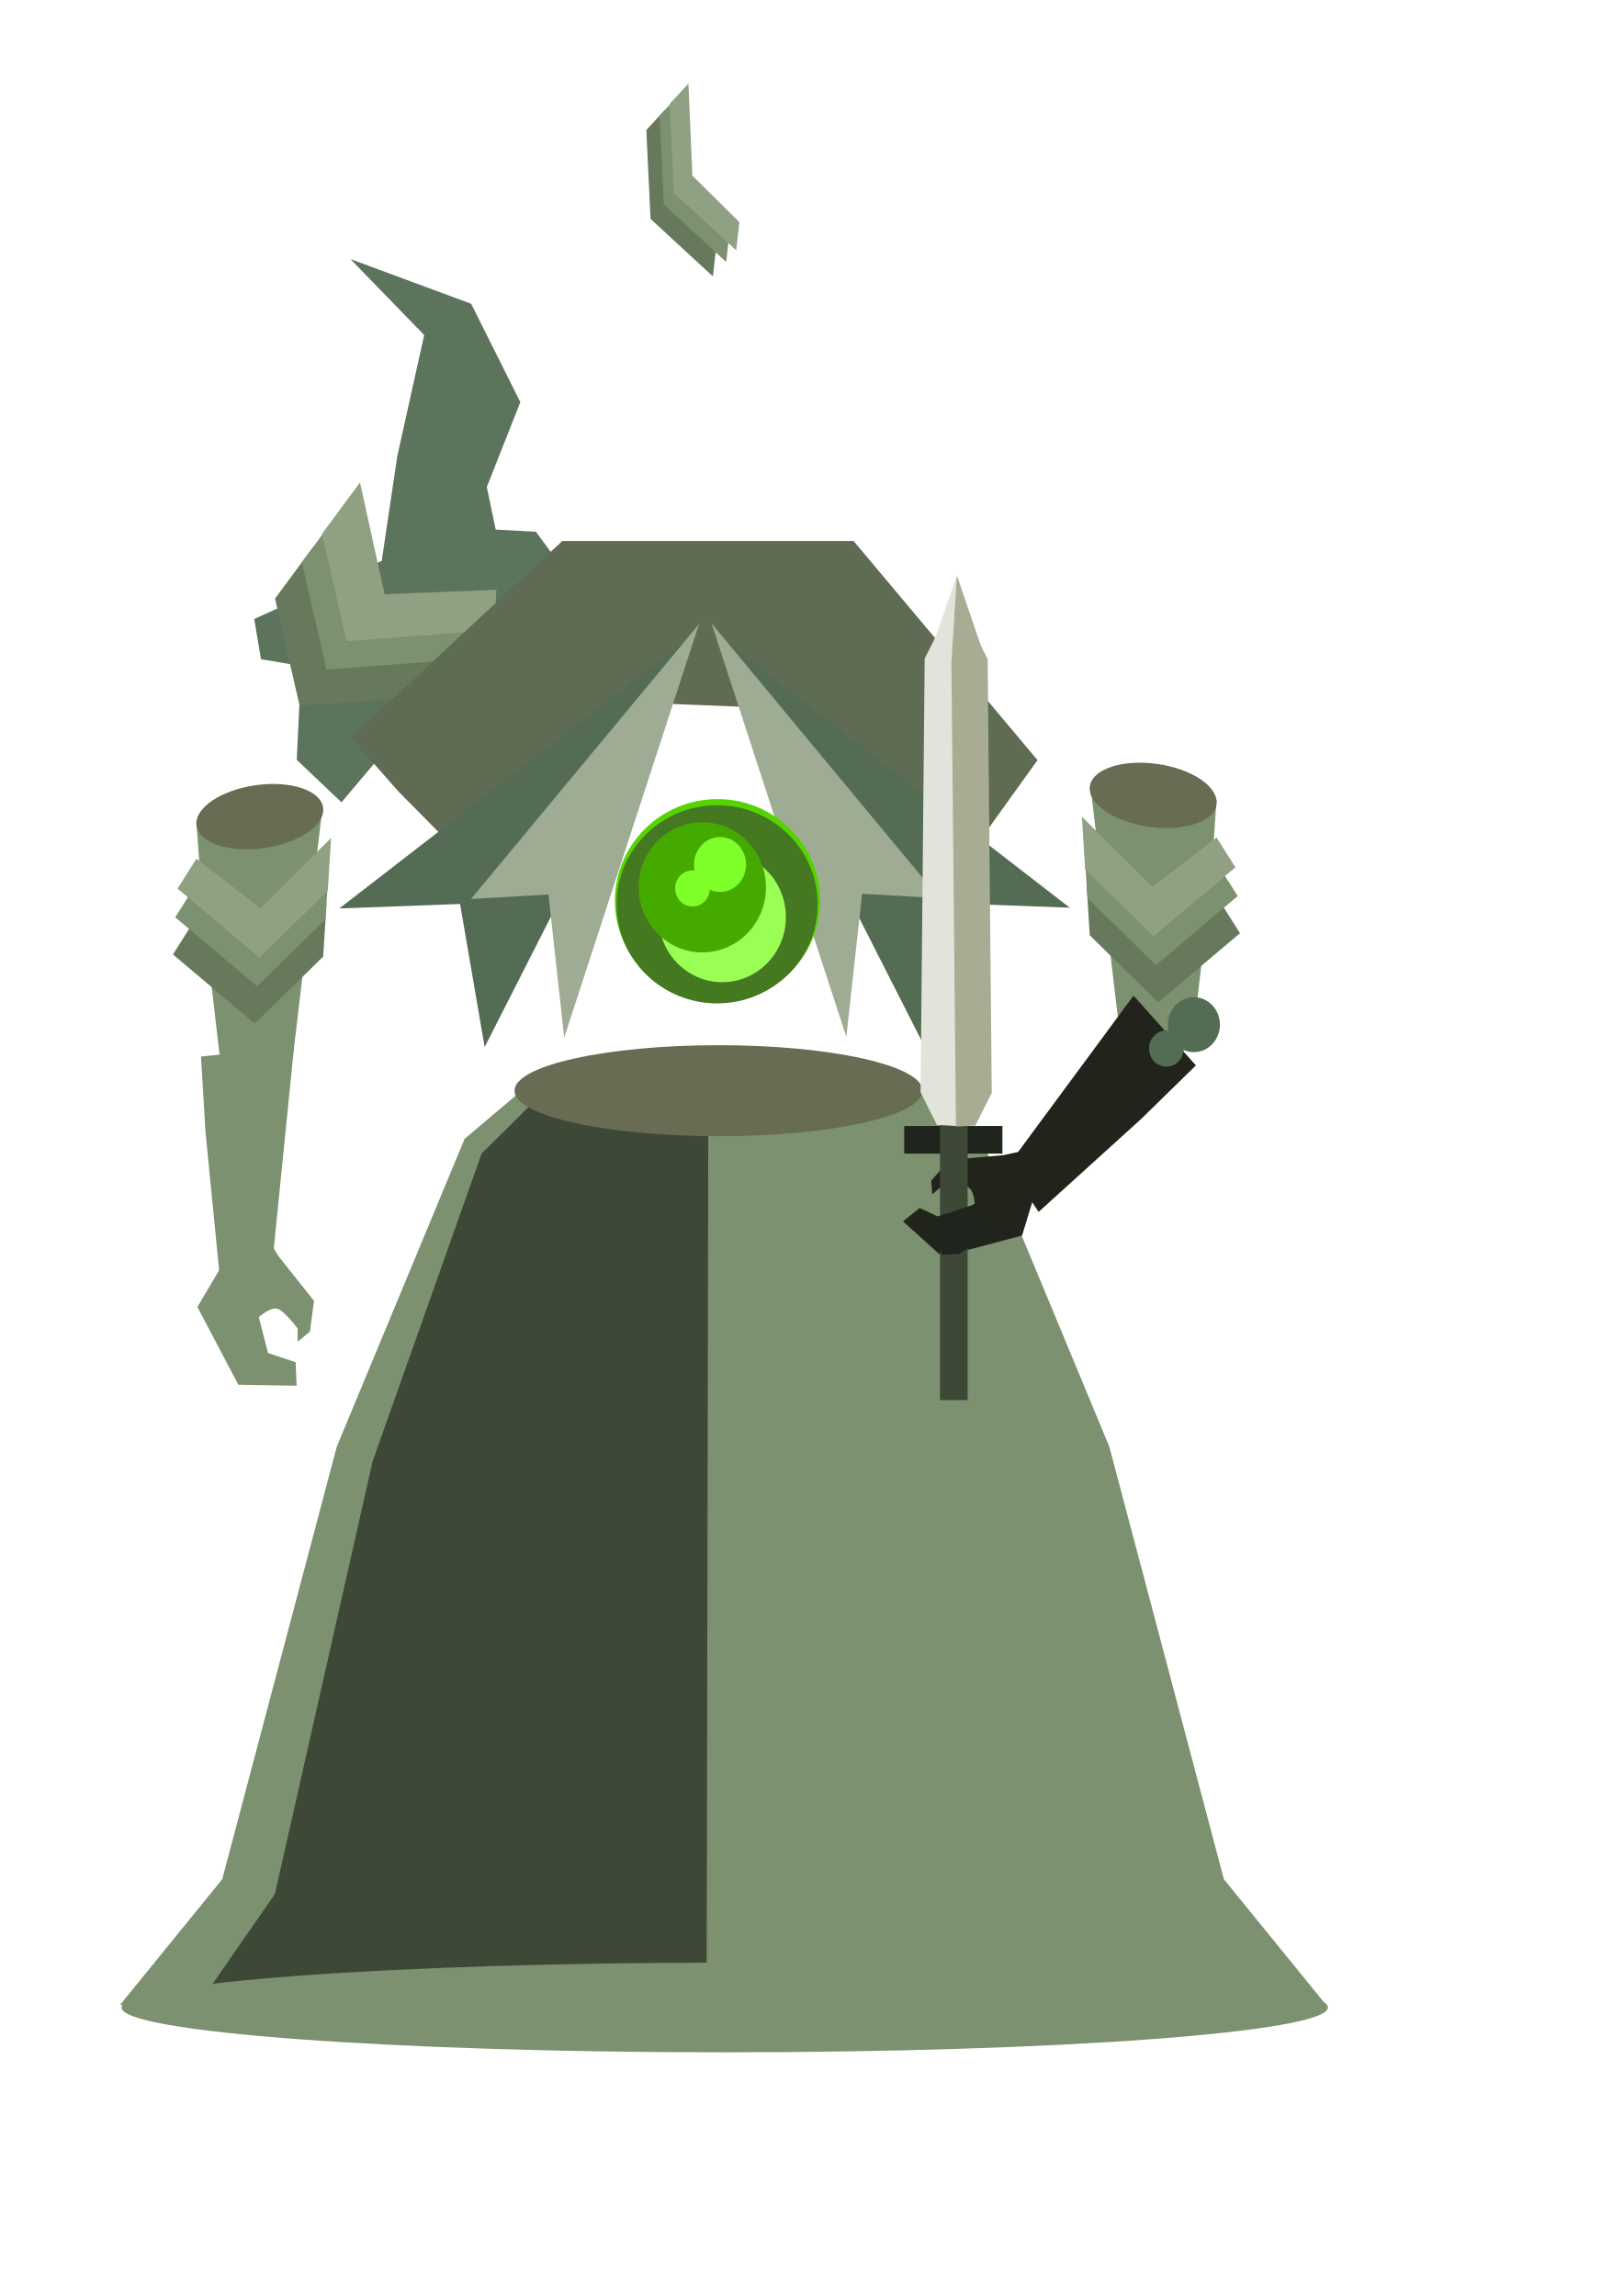
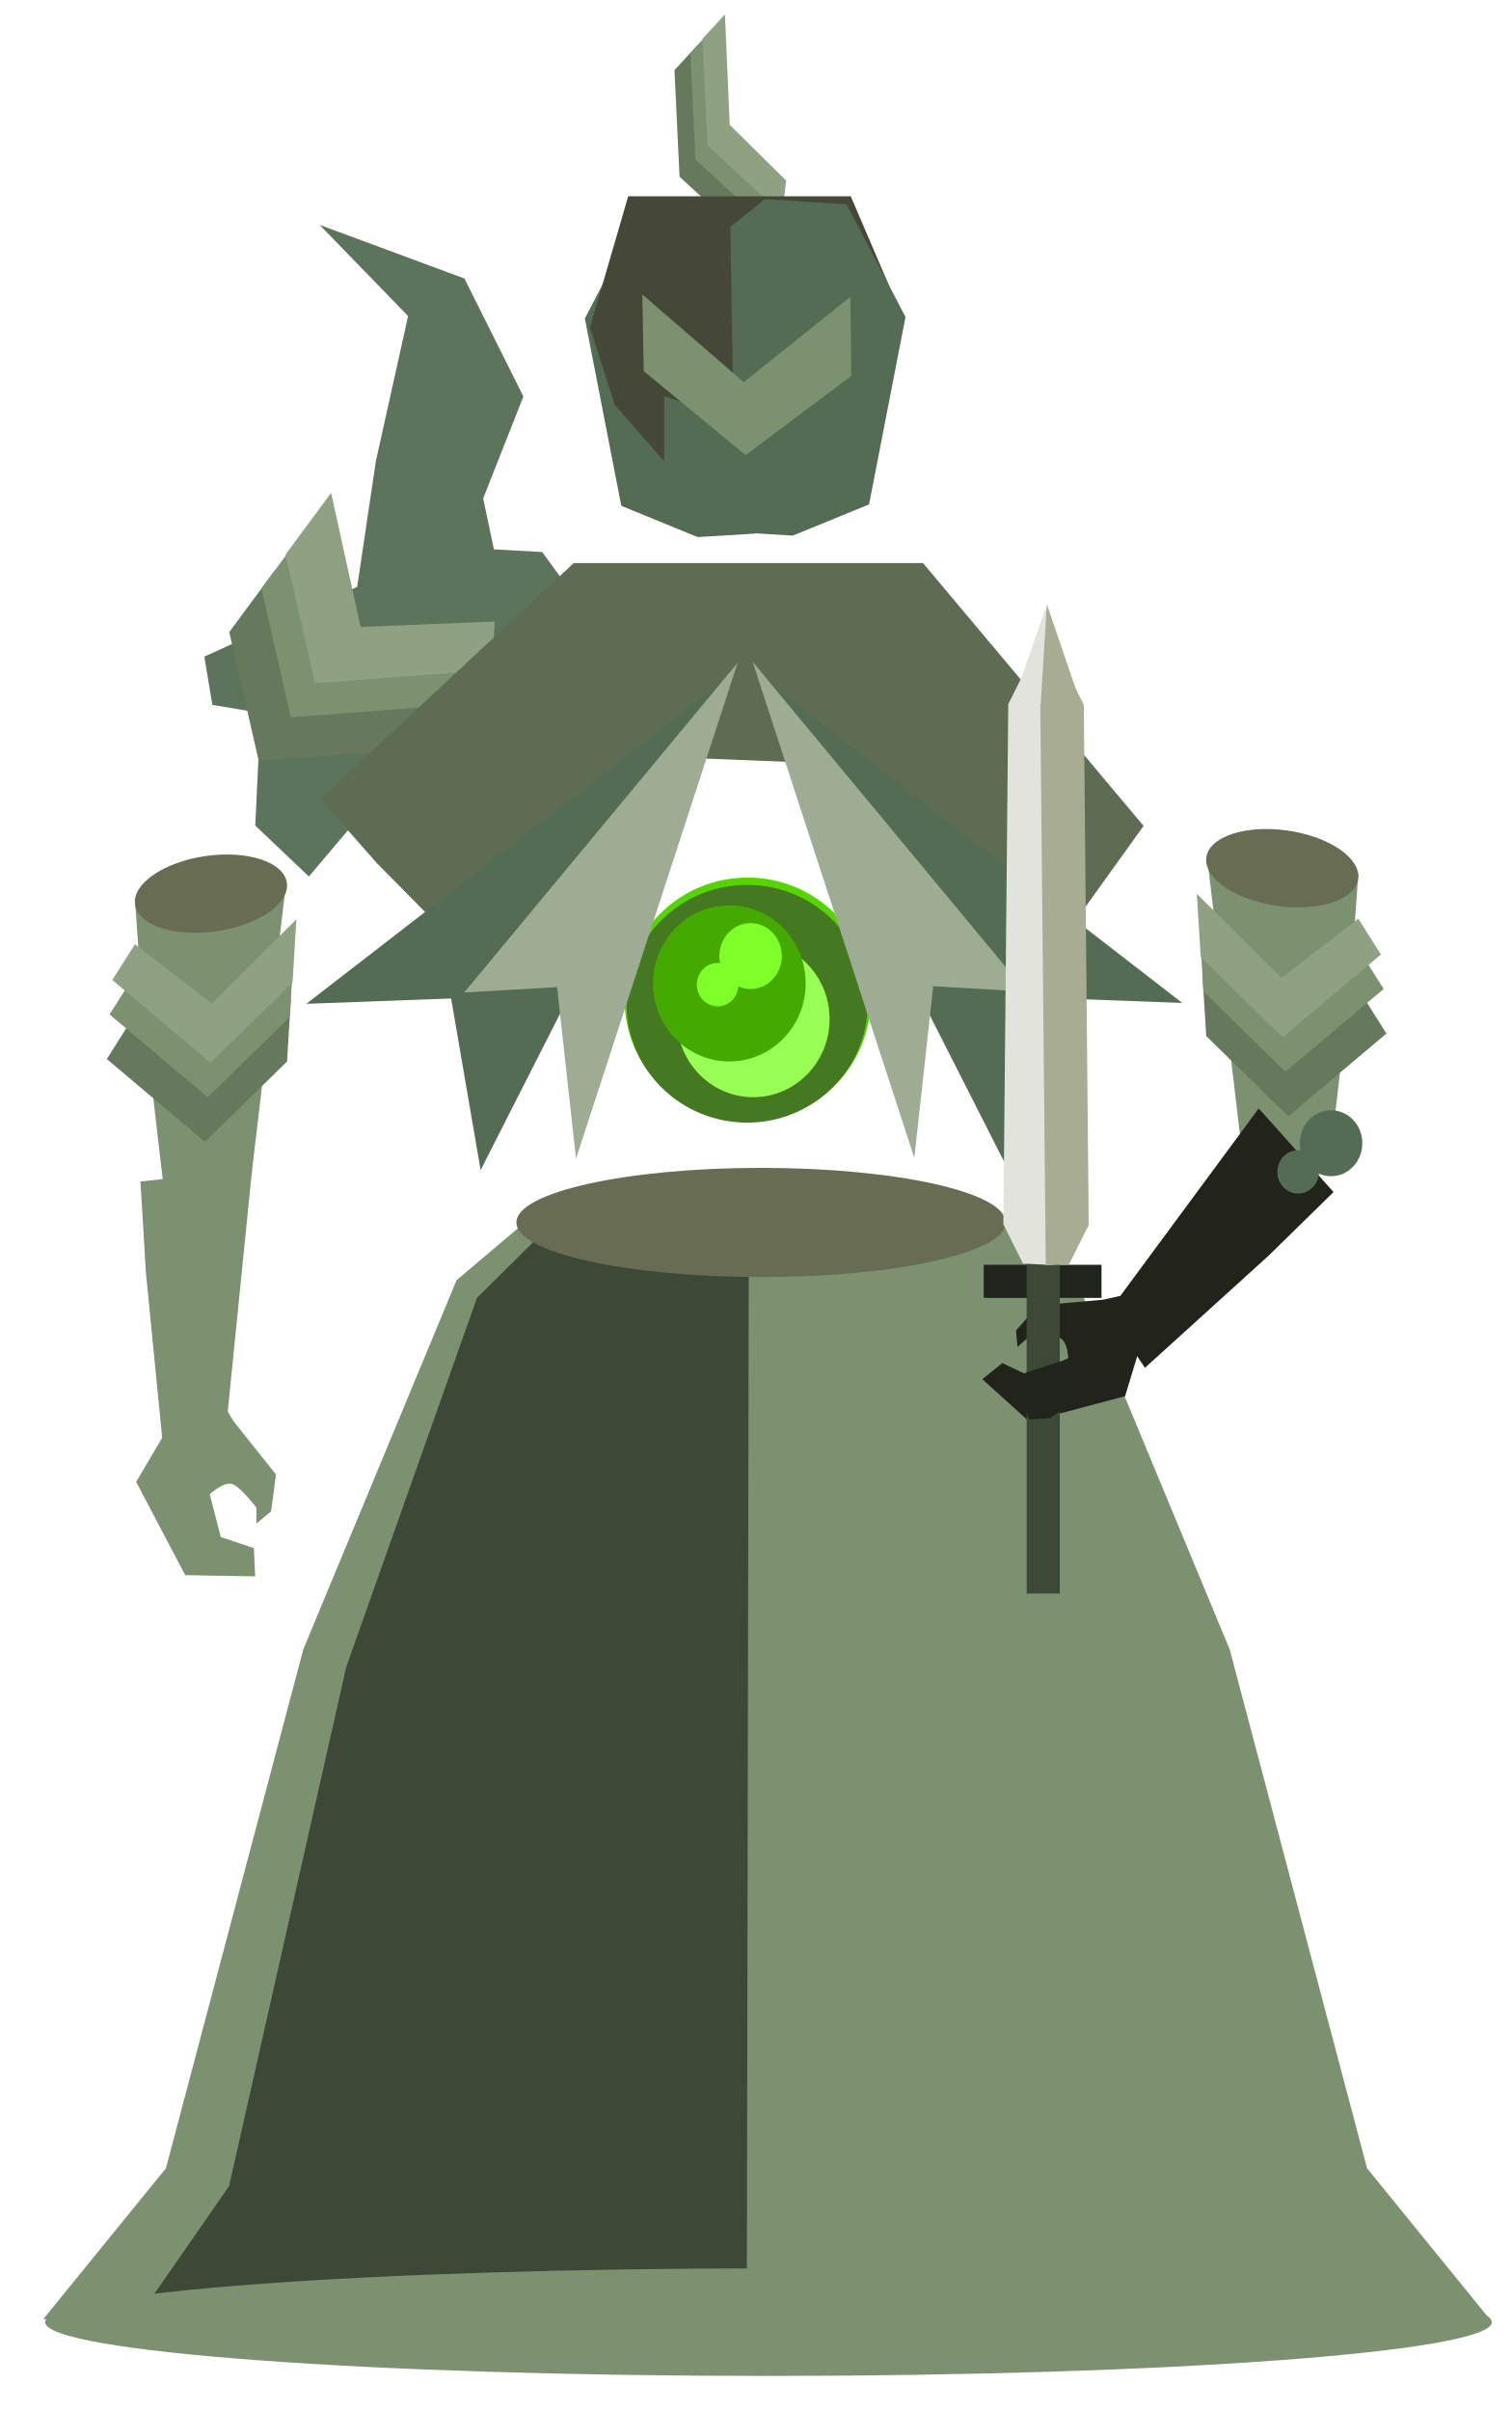
- <svg xmlns="http://www.w3.org/2000/svg" xmlns:xlink="http://www.w3.org/1999/xlink" width="210mm" height="297mm" viewBox="0 0 210 297" version="1.1" id="svg5">
+ <svg xmlns="http://www.w3.org/2000/svg" xmlns:xlink="http://www.w3.org/1999/xlink" width="163mm" height="260mm" viewBox="0 0 163 260" version="1.1" id="svg5">
  <defs id="defs2">
    <clipPath clipPathUnits="userSpaceOnUse" id="clipPath4764">
      <use x="0" y="0" xlink:href="#g4760" id="use4766" />
    </clipPath>
    <clipPath clipPathUnits="userSpaceOnUse" id="clipPath4764-1">
      <use x="0" y="0" xlink:href="#g4760-2" id="use4766-7" transform="translate(0.04677217,-0.09354433)" />
    </clipPath>
    <clipPath clipPathUnits="userSpaceOnUse" id="clipPath4764-1-6">
      <use x="0" y="0" xlink:href="#g4760-2-2" id="use4766-7-3" />
    </clipPath>
-     <clipPath clipPathUnits="userSpaceOnUse" id="clipPath5734">
-       <use x="0" y="0" xlink:href="#g5730" id="use5736" />
+     <clipPath clipPathUnits="userSpaceOnUse" id="clipPath723">
+       <g id="g727">
+         <g id="use725" clip-path="url(#clipPath723)">
+           <path style="fill:#536c53;fill-opacity:1;stroke-width:0.265" d="m 78.416,34.997 -4.49,8.606 3.929,20.206 8.232,3.368 6.174,-0.374 0.561,-32.928 -3.742,-2.993 -8.793,0.561 z" id="path729" />
+           <path style="fill:#454837;fill-opacity:1;stroke-width:0.253" d="m 77.147,52.917 5.334,6.085 v -7.011 l 8.486,2.778 7.637,-2.778 4.122,4.63 -1.94,5.556 4,-5.292 3.031,-14.287 -5.213,-12.171 H 78.602 L 74.48,44.582 Z" id="path731" />
+           <path style="fill:#536c53;fill-opacity:1;stroke-width:0.265" d="m 104.018,34.842 4.49,8.606 -3.929,20.206 -8.232,3.368 -6.174,-0.374 -0.561,-32.928 3.742,-2.993 8.793,0.561 z" id="path733" />
+           <path style="fill:#7c916f;fill-opacity:1;stroke-width:0.265" d="m 80.122,41.011 0.157,8.27 10.983,9.065 11.405,-8.547 -0.1,-8.536 -11.507,9.206 z" id="path735" />
+         </g>
+       </g>
    </clipPath>
  </defs>
  <g id="layer1">
-     <path style="fill:#536c53;fill-opacity:0.943;stroke-width:0.265" d="m 51.392,58.959 3.47,-15.616 -9.543,-9.833 15.616,5.784 6.362,12.724 -4.338,10.989 1.157,5.495 5.205,0.289 8.676,11.857 -9.833,5.205 -13.014,4.916 L 44.162,103.784 38.379,98.289 38.957,86.143 33.752,85.275 32.884,80.07 49.368,72.551 Z" id="path236" />
-     <g id="g3318">
+     <path style="fill:#536c53;fill-opacity:0.943;stroke-width:0.265" d="m 40.544,49.699 3.47,-15.616 -9.543,-9.833 15.616,5.784 6.362,12.724 -4.338,10.989 1.157,5.495 5.205,0.289 8.676,11.857 -9.833,5.205 -13.014,4.916 L 33.315,94.523 27.531,89.029 28.109,76.883 22.904,76.015 22.036,70.81 38.52,63.291 Z" id="path236" />
+     <g id="g3318" transform="translate(-10.84792,-9.260417)">
      <path style="fill:#67795c;fill-opacity:1;stroke-width:0.265" d="m 40.487,70.774 -4.916,6.651 3.181,13.881 19.087,-1.446 0.289,-5.205 -14.46,0.578 z" id="path508-4" />
      <path style="fill:#7c916f;fill-opacity:1;stroke-width:0.265" d="m 43.957,66.08 -4.916,6.651 3.181,13.881 19.087,-1.446 0.289,-5.205 -14.46,0.578 z" id="path508-7" />
      <path style="fill:#8fa182;fill-opacity:1;stroke-width:0.265" d="m 46.56,62.409 -4.916,6.651 3.181,13.881 19.087,-1.446 0.289,-5.205 -14.46,0.578 z" id="path508" />
    </g>
-     <g id="g3318-4" transform="matrix(0.4183327,0.4447371,-0.05652698,0.7260413,73.08701,-55.20913)">
+     <g id="g3318-4" transform="matrix(0.4183327,0.4447371,-0.05652698,0.7260413,62.23909,-64.46954)">
      <path style="fill:#67795c;fill-opacity:1;stroke-width:0.265" d="m 40.487,70.774 -4.916,6.651 3.181,13.881 19.087,-1.446 0.289,-5.205 -14.46,0.578 z" id="path508-4-6" />
      <path style="fill:#7c916f;fill-opacity:1;stroke-width:0.265" d="m 43.957,66.08 -4.916,6.651 3.181,13.881 19.087,-1.446 0.289,-5.205 -14.46,0.578 z" id="path508-7-6" />
      <path style="fill:#8fa182;fill-opacity:1;stroke-width:0.265" d="m 46.56,62.409 -4.916,6.651 3.181,13.881 19.087,-1.446 0.289,-5.205 -14.46,0.578 z" id="path508-2" />
    </g>
-     <path style="fill:#5d6c53;fill-opacity:1;stroke-width:0.239" d="M 72.721,69.984 H 110.4 L 134.185,98.325 121.939,115.388 102.158,91.674 80.492,90.806 60.946,111.917 51.526,102.374 45.403,95.433 Z" id="path875" />
-     <g id="g3292" transform="translate(-0.6548103,0.841899)" style="fill:#536c53">
+     <path style="fill:#5d6c53;fill-opacity:1;stroke-width:0.239" d="M 61.873,60.724 H 99.552 L 123.337,89.065 111.091,106.127 91.31,82.413 69.644,81.546 50.098,102.657 40.678,93.113 34.555,86.173 Z" id="path875" />
+     <g id="g3292" transform="translate(-11.50273,-8.418518)" style="fill:#536c53">
      <path style="fill:#536c53;fill-opacity:1;stroke-width:0.265" d="m 90.522,81.1 -27.184,53.5 -3.181,-18.508 -15.616,0.578 z" id="path3159" />
      <path style="fill:#536c53;fill-opacity:1;stroke-width:0.265" d="m 93.03,81.004 27.184,53.5 3.181,-18.508 15.616,0.578 z" id="path3159-9" />
    </g>
-     <g id="g3292-2" transform="matrix(0.6415153,0,0,1,32.3394,-0.3811676)" style="fill:#9dac93">
+     <g id="g2" transform="translate(-2.38125,-0.79375)">
+       <g id="g3975" transform="translate(-8.339646,-8.171361)">
+         <ellipse style="fill:#55d400;fill-opacity:1;stroke-width:0.271" id="path3668-7" cx="91.347" cy="116.747" rx="13.267" ry="13.146" />
+         <ellipse style="fill:#447821;fill-opacity:1;stroke-width:0.265" id="path3668" cx="91.299" cy="117.211" rx="13.003" ry="12.816" />
+         <ellipse style="fill:#99ff55;fill-opacity:1;stroke-width:0.265" id="path3725-84" cx="91.961" cy="118.866" rx="8.232" ry="8.419" />
+         <ellipse style="fill:#44aa00;fill-opacity:1;stroke-width:0.265" id="path3725" cx="89.382" cy="115.013" rx="8.232" ry="8.419" />
+         <ellipse style="fill:#7fff2a;fill-opacity:1;stroke-width:0.11" id="path3725-8" cx="91.673" cy="112.066" rx="3.368" ry="3.555" />
+         <ellipse style="fill:#7fff2a;fill-opacity:1;stroke-width:0.073" id="path3725-8-9" cx="88.119" cy="115.153" rx="2.245" ry="2.339" />
+       </g>
+       <g id="g1">
+         <g id="g4762-9" clip-path="url(#clipPath4764-1)" transform="translate(-52.4954,-8.244783)">
+           <g id="g4760-2" transform="translate(-0.04677217,0.09354433)">
+             <g id="g4730-9" transform="rotate(-56.57294,147.4755,117.5183)">
+               <g id="g4079-5" transform="translate(1.356393,-0.4677217)">
+                 <path style="fill:#44aa00;fill-opacity:1;stroke-width:0.265" d="m 148.174,114.732 -3.414,1.216 -1.59,1.964 0.561,1.731 c 0,0 0.093,0.655 0.468,0.748 0.374,0.094 0.935,0.094 0.935,0.094 z" id="path4053-3" />
+                 <path style="fill:#44aa00;fill-opacity:1;stroke-width:0.265" d="m 148.179,114.706 0.89,3.514 -0.747,2.415 -1.75,0.497 c 0,0 -0.596,0.287 -0.882,0.028 -0.286,-0.259 -0.598,-0.725 -0.598,-0.725 z" id="path4053-8-2" />
+               </g>
+               <path style="fill:#338000;fill-opacity:1;stroke-width:0.265" d="m 149.374,114.548 0.198,1.869 -0.678,1.852 -0.132,-0.992 c 0,0 -0.182,1.058 -0.182,1.224 0,0.165 -0.926,0.909 -0.926,0.909 l -0.397,-0.728 -0.017,0.943 -0.695,0.232 0.562,0.744 0.248,0.116 2.067,-0.695 0.744,-2.282 -0.066,-0.827 z" id="path4149-5" />
+               <path style="fill:#338000;fill-opacity:1;stroke-width:0.265" d="m 146.248,116.136 0.579,1.257 -0.347,0.843 -1.356,-0.546 -0.066,0.182 1.29,0.496 -0.215,0.711 -0.612,-0.232 0.099,0.298 0.48,0.132 -0.017,0.546 0.314,-0.132 v -0.43 l 0.281,-0.843 0.529,-1.141 -0.86,-1.604 z" id="path4367-8" />
+               <path style="fill:#55d400;fill-opacity:1;stroke-width:0.265" d="m 146.728,115.623 0.182,0.331 1.422,-0.612 -0.132,-0.347 z" id="path4369-4" />
+               <path style="fill:#55d400;fill-opacity:1;stroke-width:0.123" d="m 148.406,115.021 0.064,0.205 0.498,-0.38 -0.046,-0.216 z" id="path4369-0-0" />
+             </g>
+           </g>
+         </g>
+         <g id="g4762-9-0" clip-path="url(#clipPath4764-1-6)" transform="translate(-56.91095,-0.8448494)">
+           <g id="g4760-2-2">
+             <g id="g4730-9-2" transform="rotate(80.3831,148.3405,117.8053)">
+               <g id="g4079-5-4" transform="translate(1.356393,-0.4677217)">
+                 <path style="fill:#44aa00;fill-opacity:1;stroke-width:0.265" d="m 148.174,114.732 -3.414,1.216 -1.59,1.964 0.561,1.731 c 0,0 0.093,0.655 0.468,0.748 0.374,0.094 0.935,0.094 0.935,0.094 z" id="path4053-3-8" />
+                 <path style="fill:#44aa00;fill-opacity:1;stroke-width:0.265" d="m 148.179,114.706 0.89,3.514 -0.747,2.415 -1.75,0.497 c 0,0 -0.596,0.287 -0.882,0.028 -0.286,-0.259 -0.598,-0.725 -0.598,-0.725 z" id="path4053-8-2-9" />
+               </g>
+               <path style="fill:#338000;fill-opacity:1;stroke-width:0.265" d="m 149.374,114.548 0.198,1.869 -0.678,1.852 -0.132,-0.992 c 0,0 -0.182,1.058 -0.182,1.224 0,0.165 -0.926,0.909 -0.926,0.909 l -0.397,-0.728 -0.017,0.943 -0.695,0.232 0.562,0.744 0.248,0.116 2.067,-0.695 0.744,-2.282 -0.066,-0.827 z" id="path4149-5-6" />
+               <path style="fill:#338000;fill-opacity:1;stroke-width:0.265" d="m 146.248,116.136 0.579,1.257 -0.347,0.843 -1.356,-0.546 -0.066,0.182 1.29,0.496 -0.215,0.711 -0.612,-0.232 0.099,0.298 0.48,0.132 -0.017,0.546 0.314,-0.132 v -0.43 l 0.281,-0.843 0.529,-1.141 -0.86,-1.604 z" id="path4367-8-7" />
+               <path style="fill:#55d400;fill-opacity:1;stroke-width:0.265" d="m 146.728,115.623 0.182,0.331 1.422,-0.612 -0.132,-0.347 z" id="path4369-4-4" />
+               <path style="fill:#55d400;fill-opacity:1;stroke-width:0.123" d="m 148.406,115.021 0.064,0.205 0.498,-0.38 -0.046,-0.216 z" id="path4369-0-0-5" />
+             </g>
+           </g>
+         </g>
+         <g id="g4762" clip-path="url(#clipPath4764)" transform="translate(-52.91352,-3.868321)">
+           <g id="g4760">
+             <g id="g4730">
+               <g id="g4079" transform="translate(1.356393,-0.4677217)">
+                 <path style="fill:#44aa00;fill-opacity:1;stroke-width:0.265" d="m 148.174,114.732 -3.414,1.216 -1.59,1.964 0.561,1.731 c 0,0 0.093,0.655 0.468,0.748 0.374,0.094 0.935,0.094 0.935,0.094 z" id="path4053" />
+                 <path style="fill:#44aa00;fill-opacity:1;stroke-width:0.265" d="m 148.179,114.706 0.89,3.514 -0.747,2.415 -1.75,0.497 c 0,0 -0.596,0.287 -0.882,0.028 -0.286,-0.259 -0.598,-0.725 -0.598,-0.725 z" id="path4053-8" />
+               </g>
+               <path style="fill:#338000;fill-opacity:1;stroke-width:0.265" d="m 149.374,114.548 0.198,1.869 -0.678,1.852 -0.132,-0.992 c 0,0 -0.182,1.058 -0.182,1.224 0,0.165 -0.926,0.909 -0.926,0.909 l -0.397,-0.728 -0.017,0.943 -0.695,0.232 0.562,0.744 0.248,0.116 2.067,-0.695 0.744,-2.282 -0.066,-0.827 z" id="path4149" />
+               <path style="fill:#338000;fill-opacity:1;stroke-width:0.265" d="m 146.248,116.136 0.579,1.257 -0.347,0.843 -1.356,-0.546 -0.066,0.182 1.29,0.496 -0.215,0.711 -0.612,-0.232 0.099,0.298 0.48,0.132 -0.017,0.546 0.314,-0.132 v -0.43 l 0.281,-0.843 0.529,-1.141 -0.86,-1.604 z" id="path4367" />
+               <path style="fill:#55d400;fill-opacity:1;stroke-width:0.265" d="m 146.728,115.623 0.182,0.331 1.422,-0.612 -0.132,-0.347 z" id="path4369" />
+               <path style="fill:#55d400;fill-opacity:1;stroke-width:0.123" d="m 148.406,115.021 0.064,0.205 0.498,-0.38 -0.046,-0.216 z" id="path4369-0" />
+             </g>
+           </g>
+         </g>
+       </g>
+     </g>
+     <g id="g3292-2" transform="matrix(0.6415153,0,0,1,21.49149,-9.641584)" style="fill:#9dac93">
      <path style="fill:#9dac93;fill-opacity:1;stroke-width:0.265" d="m 90.522,81.1 -27.184,53.5 -3.181,-18.508 -15.616,0.578 z" id="path3159-7" />
      <path style="fill:#9dac93;fill-opacity:1;stroke-width:0.265" d="m 93.03,81.004 27.184,53.5 3.181,-18.508 15.616,0.578 z" id="path3159-9-7" />
    </g>
-     <g id="g3604">
+     <g id="g3604" transform="translate(-10.84792,-9.260417)">
      <path style="fill:#7c916f;fill-opacity:1;stroke-width:0.265" d="m 92.54,138.974 25.003,0.397 9.393,7.938 16.536,39.82 14.817,55.959 13.229,16.272 -78.714,-0.529 z" id="path3521" />
      <path style="fill:#7c916f;fill-opacity:1;stroke-width:0.265" d="m 94.491,138.974 -25.003,0.397 -9.393,7.938 -16.536,39.82 -14.817,55.959 -13.229,16.272 78.714,-0.529 z" id="path3521-7" />
      <path style="fill:#3e4837;fill-opacity:1;stroke-width:0.244" d="m 91.612,140.891 -21.318,0.397 -8.008,7.938 -14.099,39.82 -12.633,55.959 -11.279,16.272 67.111,-0.529 z" id="path3521-7-5" />
      <ellipse style="fill:#7c916f;fill-opacity:1;stroke-width:0.264" id="path3661" cx="93.731" cy="259.679" rx="78.016" ry="5.8" />
      <ellipse style="fill:#676c53;fill-opacity:1;stroke-width:0.265" id="path3467" cx="92.935" cy="141.089" rx="26.392" ry="5.887" />
    </g>
-     <g id="g3975" transform="translate(1.449937,-0.2338608)">
-       <ellipse style="fill:#55d400;fill-opacity:1;stroke-width:0.271" id="path3668-7" cx="91.347" cy="116.747" rx="13.267" ry="13.146" />
-       <ellipse style="fill:#447821;fill-opacity:1;stroke-width:0.265" id="path3668" cx="91.299" cy="117.211" rx="13.003" ry="12.816" />
-       <ellipse style="fill:#99ff55;fill-opacity:1;stroke-width:0.265" id="path3725-84" cx="91.961" cy="118.866" rx="8.232" ry="8.419" />
-       <ellipse style="fill:#44aa00;fill-opacity:1;stroke-width:0.265" id="path3725" cx="89.382" cy="115.013" rx="8.232" ry="8.419" />
-       <ellipse style="fill:#7fff2a;fill-opacity:1;stroke-width:0.11" id="path3725-8" cx="91.673" cy="112.066" rx="3.368" ry="3.555" />
-       <ellipse style="fill:#7fff2a;fill-opacity:1;stroke-width:0.073" id="path3725-8-9" cx="88.119" cy="115.153" rx="2.245" ry="2.339" />
-     </g>
-     <g id="g4762-9" clip-path="url(#clipPath4764-1)" transform="translate(-42.70582,-0.3072826)">
-       <g id="g4760-2" transform="translate(-0.04677217,0.09354433)">
-         <g id="g4730-9" transform="rotate(-56.57294,147.4755,117.5183)">
-           <g id="g4079-5" transform="translate(1.356393,-0.4677217)">
-             <path style="fill:#44aa00;fill-opacity:1;stroke-width:0.265" d="m 148.174,114.732 -3.414,1.216 -1.59,1.964 0.561,1.731 c 0,0 0.093,0.655 0.468,0.748 0.374,0.094 0.935,0.094 0.935,0.094 z" id="path4053-3" />
-             <path style="fill:#44aa00;fill-opacity:1;stroke-width:0.265" d="m 148.179,114.706 0.89,3.514 -0.747,2.415 -1.75,0.497 c 0,0 -0.596,0.287 -0.882,0.028 -0.286,-0.259 -0.598,-0.725 -0.598,-0.725 z" id="path4053-8-2" />
-           </g>
-           <path style="fill:#338000;fill-opacity:1;stroke-width:0.265" d="m 149.374,114.548 0.198,1.869 -0.678,1.852 -0.132,-0.992 c 0,0 -0.182,1.058 -0.182,1.224 0,0.165 -0.926,0.909 -0.926,0.909 l -0.397,-0.728 -0.017,0.943 -0.695,0.232 0.562,0.744 0.248,0.116 2.067,-0.695 0.744,-2.282 -0.066,-0.827 z" id="path4149-5" />
-           <path style="fill:#338000;fill-opacity:1;stroke-width:0.265" d="m 146.248,116.136 0.579,1.257 -0.347,0.843 -1.356,-0.546 -0.066,0.182 1.29,0.496 -0.215,0.711 -0.612,-0.232 0.099,0.298 0.48,0.132 -0.017,0.546 0.314,-0.132 v -0.43 l 0.281,-0.843 0.529,-1.141 -0.86,-1.604 z" id="path4367-8" />
-           <path style="fill:#55d400;fill-opacity:1;stroke-width:0.265" d="m 146.728,115.623 0.182,0.331 1.422,-0.612 -0.132,-0.347 z" id="path4369-4" />
-           <path style="fill:#55d400;fill-opacity:1;stroke-width:0.123" d="m 148.406,115.021 0.064,0.205 0.498,-0.38 -0.046,-0.216 z" id="path4369-0-0" />
-         </g>
-       </g>
-     </g>
-     <g id="g4762-9-0" clip-path="url(#clipPath4764-1-6)" transform="translate(-47.12136,7.092651)">
-       <g id="g4760-2-2">
-         <g id="g4730-9-2" transform="rotate(80.3831,148.3405,117.8053)">
-           <g id="g4079-5-4" transform="translate(1.356393,-0.4677217)">
-             <path style="fill:#44aa00;fill-opacity:1;stroke-width:0.265" d="m 148.174,114.732 -3.414,1.216 -1.59,1.964 0.561,1.731 c 0,0 0.093,0.655 0.468,0.748 0.374,0.094 0.935,0.094 0.935,0.094 z" id="path4053-3-8" />
-             <path style="fill:#44aa00;fill-opacity:1;stroke-width:0.265" d="m 148.179,114.706 0.89,3.514 -0.747,2.415 -1.75,0.497 c 0,0 -0.596,0.287 -0.882,0.028 -0.286,-0.259 -0.598,-0.725 -0.598,-0.725 z" id="path4053-8-2-9" />
-           </g>
-           <path style="fill:#338000;fill-opacity:1;stroke-width:0.265" d="m 149.374,114.548 0.198,1.869 -0.678,1.852 -0.132,-0.992 c 0,0 -0.182,1.058 -0.182,1.224 0,0.165 -0.926,0.909 -0.926,0.909 l -0.397,-0.728 -0.017,0.943 -0.695,0.232 0.562,0.744 0.248,0.116 2.067,-0.695 0.744,-2.282 -0.066,-0.827 z" id="path4149-5-6" />
-           <path style="fill:#338000;fill-opacity:1;stroke-width:0.265" d="m 146.248,116.136 0.579,1.257 -0.347,0.843 -1.356,-0.546 -0.066,0.182 1.29,0.496 -0.215,0.711 -0.612,-0.232 0.099,0.298 0.48,0.132 -0.017,0.546 0.314,-0.132 v -0.43 l 0.281,-0.843 0.529,-1.141 -0.86,-1.604 z" id="path4367-8-7" />
-           <path style="fill:#55d400;fill-opacity:1;stroke-width:0.265" d="m 146.728,115.623 0.182,0.331 1.422,-0.612 -0.132,-0.347 z" id="path4369-4-4" />
-           <path style="fill:#55d400;fill-opacity:1;stroke-width:0.123" d="m 148.406,115.021 0.064,0.205 0.498,-0.38 -0.046,-0.216 z" id="path4369-0-0-5" />
-         </g>
-       </g>
-     </g>
-     <g id="g4762" clip-path="url(#clipPath4764)" transform="translate(-43.12394,4.069179)">
-       <g id="g4760">
-         <g id="g4730">
-           <g id="g4079" transform="translate(1.356393,-0.4677217)">
-             <path style="fill:#44aa00;fill-opacity:1;stroke-width:0.265" d="m 148.174,114.732 -3.414,1.216 -1.59,1.964 0.561,1.731 c 0,0 0.093,0.655 0.468,0.748 0.374,0.094 0.935,0.094 0.935,0.094 z" id="path4053" />
-             <path style="fill:#44aa00;fill-opacity:1;stroke-width:0.265" d="m 148.179,114.706 0.89,3.514 -0.747,2.415 -1.75,0.497 c 0,0 -0.596,0.287 -0.882,0.028 -0.286,-0.259 -0.598,-0.725 -0.598,-0.725 z" id="path4053-8" />
-           </g>
-           <path style="fill:#338000;fill-opacity:1;stroke-width:0.265" d="m 149.374,114.548 0.198,1.869 -0.678,1.852 -0.132,-0.992 c 0,0 -0.182,1.058 -0.182,1.224 0,0.165 -0.926,0.909 -0.926,0.909 l -0.397,-0.728 -0.017,0.943 -0.695,0.232 0.562,0.744 0.248,0.116 2.067,-0.695 0.744,-2.282 -0.066,-0.827 z" id="path4149" />
-           <path style="fill:#338000;fill-opacity:1;stroke-width:0.265" d="m 146.248,116.136 0.579,1.257 -0.347,0.843 -1.356,-0.546 -0.066,0.182 1.29,0.496 -0.215,0.711 -0.612,-0.232 0.099,0.298 0.48,0.132 -0.017,0.546 0.314,-0.132 v -0.43 l 0.281,-0.843 0.529,-1.141 -0.86,-1.604 z" id="path4367" />
-           <path style="fill:#55d400;fill-opacity:1;stroke-width:0.265" d="m 146.728,115.623 0.182,0.331 1.422,-0.612 -0.132,-0.347 z" id="path4369" />
-           <path style="fill:#55d400;fill-opacity:1;stroke-width:0.123" d="m 148.406,115.021 0.064,0.205 0.498,-0.38 -0.046,-0.216 z" id="path4369-0" />
-         </g>
-       </g>
-     </g>
-     <g id="g5378">
+     <g id="g5378" transform="translate(-10.84792,-9.260417)">
      <path style="fill:#7c916f;fill-opacity:1;stroke-width:0.265" d="M 25.4,106.23 41.672,104.775 37.968,135.996 28.575,137.98 26.194,117.475 Z" id="path5072" />
      <path style="fill:#7c916f;fill-opacity:1;stroke-width:0.213" d="m 25.995,136.67 12.039,-1.27 -2.74,27.24 -6.949,1.731 -1.762,-17.891 z" id="path5072-8" />
      <ellipse style="fill:#676c53;fill-opacity:1;stroke-width:0.124" id="path3467-9" cx="19.457" cy="109.295" rx="8.271" ry="4.099" transform="matrix(0.9902088,-0.1395943,0.1311642,0.9913606,0,0)" />
      <g id="g3318-3" transform="matrix(-0.5927999,-0.4134781,-0.5013732,0.7188144,101.7085,82.78929)">
        <path style="fill:#67795c;fill-opacity:1;stroke-width:0.265" d="m 40.487,70.774 -4.916,6.651 3.181,13.881 19.087,-1.446 0.289,-5.205 -14.46,0.578 z" id="path508-4-7" />
        <path style="fill:#7c916f;fill-opacity:1;stroke-width:0.265" d="m 43.957,66.08 -4.916,6.651 3.181,13.881 19.087,-1.446 0.289,-5.205 -14.46,0.578 z" id="path508-7-7" />
        <path style="fill:#8fa182;fill-opacity:1;stroke-width:0.265" d="m 46.56,62.409 -4.916,6.651 3.181,13.881 19.087,-1.446 0.289,-5.205 -14.46,0.578 z" id="path508-8" />
      </g>
      <path style="fill:#7c916f;fill-opacity:1;stroke-width:0.265" d="m 28.575,163.909 -3.043,5.159 5.292,10.054 7.541,0.132 -0.132,-3.043 -3.572,-1.191 -1.191,-4.63 c 0,0 1.587,-1.455 2.514,-1.058 0.926,0.397 2.514,2.514 2.514,2.514 v 1.72 l 1.587,-1.323 0.529,-3.969 -4.63,-5.821 -1.323,-2.249 z" id="path5321" />
    </g>
-     <path style="fill:#7c916f;fill-opacity:1;stroke-width:0.265" d="m 157.344,103.481 -16.272,-1.455 3.704,31.221 9.393,1.984 2.381,-20.505 z" id="path5072-5" />
-     <path style="fill:#22241c;fill-opacity:1;stroke-width:0.213" d="m 154.672,137.813 -8.068,-9.024 -16.26,22.026 3.987,5.949 13.319,-12.075 z" id="path5072-8-2" />
-     <ellipse style="fill:#676c53;fill-opacity:1;stroke-width:0.124" id="path3467-9-0" cx="-161.354" cy="81.061" rx="8.271" ry="4.099" transform="matrix(-0.9902088,-0.1395943,-0.1311642,0.9913606,0,0)" />
-     <g id="g3318-3-6" transform="matrix(0.5927999,-0.4134781,0.5013732,0.7188144,81.03567,80.03965)">
+     <path style="fill:#7c916f;fill-opacity:1;stroke-width:0.265" d="m 146.496,94.22 -16.272,-1.455 3.704,31.221 9.393,1.984 2.381,-20.505 z" id="path5072-5" />
+     <path style="fill:#22241c;fill-opacity:1;stroke-width:0.213" d="m 143.824,128.553 -8.068,-9.024 -16.26,22.026 3.987,5.949 13.319,-12.075 z" id="path5072-8-2" />
+     <ellipse style="fill:#676c53;fill-opacity:1;stroke-width:0.124" id="path3467-9-0" cx="-149.385" cy="73.406" rx="8.271" ry="4.099" transform="matrix(-0.9902088,-0.1395943,-0.1311642,0.9913606,0,0)" />
+     <g id="g3318-3-6" transform="matrix(0.5927999,-0.4134781,0.5013732,0.7188144,70.18775,70.77923)">
      <path style="fill:#67795c;fill-opacity:1;stroke-width:0.265" d="m 40.487,70.774 -4.916,6.651 3.181,13.881 19.087,-1.446 0.289,-5.205 -14.46,0.578 z" id="path508-4-7-4" />
      <path style="fill:#7c916f;fill-opacity:1;stroke-width:0.265" d="m 43.957,66.08 -4.916,6.651 3.181,13.881 19.087,-1.446 0.289,-5.205 -14.46,0.578 z" id="path508-7-7-6" />
      <path style="fill:#8fa182;fill-opacity:1;stroke-width:0.265" d="m 46.56,62.409 -4.916,6.651 3.181,13.881 19.087,-1.446 0.289,-5.205 -14.46,0.578 z" id="path508-8-0" />
    </g>
-     <ellipse style="fill:#536c53;fill-opacity:1;stroke-width:0.11" id="path3725-8-4" cx="152.96" cy="132.781" rx="3.368" ry="3.555" transform="translate(1.449937,-0.2338608)" />
-     <ellipse style="fill:#536c53;fill-opacity:1;stroke-width:0.073" id="path3725-8-9-3" cx="149.405" cy="135.868" rx="2.245" ry="2.339" transform="translate(1.449937,-0.2338608)" />
-     <path style="fill:#22241c;fill-opacity:1;stroke-width:0.239" d="m 133.698,154.862 -1.507,4.959 -10.338,2.741 -5.063,-4.573 2.16,-1.736 3.167,1.492 3.939,-2.031 c 0,0 -0.056,-1.849 -0.937,-2.183 -0.881,-0.334 -3.37,-0.049 -3.37,-0.049 l -1.171,1.027 -0.146,-1.77 2.354,-2.697 7.018,-0.621 2.404,-0.527 z" id="path5321-4" />
-     <rect style="fill:#1f241c;fill-opacity:1;stroke-width:0.273" id="rect6345" width="12.7" height="3.572" x="116.946" y="145.653" />
-     <rect style="fill:#3e4837;fill-opacity:1;stroke-width:0.265" id="rect6178" width="3.572" height="41.804" x="121.576" y="139.303" />
-     <path style="fill:#1f241c;fill-opacity:1;stroke-width:0.265" d="m 120.253,157.692 6.482,-2.117 1.058,4.101 -3.704,2.514 -2.249,0.132 z" id="path6182" />
-     <g id="g5732" clip-path="url(#clipPath5734)">
-       <g id="g5730">
-         <path style="fill:#536c53;fill-opacity:1;stroke-width:0.265" d="m 78.416,34.997 -4.49,8.606 3.929,20.206 8.232,3.368 6.174,-0.374 0.561,-32.928 -3.742,-2.993 -8.793,0.561 z" id="path5531" />
-         <path style="fill:#454837;fill-opacity:1;stroke-width:0.253" d="m 77.147,52.917 5.334,6.085 v -7.011 l 8.486,2.778 7.637,-2.778 4.122,4.63 -1.94,5.556 4,-5.292 3.031,-14.287 -5.213,-12.171 H 78.602 L 74.48,44.582 Z" id="path5671" />
-         <path style="fill:#536c53;fill-opacity:1;stroke-width:0.265" d="m 104.018,34.842 4.49,8.606 -3.929,20.206 -8.232,3.368 -6.174,-0.374 -0.561,-32.928 3.742,-2.993 8.793,0.561 z" id="path5531-2" />
-         <path style="fill:#7c916f;fill-opacity:1;stroke-width:0.265" d="m 80.122,41.011 0.157,8.27 10.983,9.065 11.405,-8.547 -0.1,-8.536 -11.507,9.206 z" id="path508-7-9" />
-       </g>
-     </g>
-     <path style="fill:#e2e3db;fill-opacity:1;stroke-width:0.265" d="m 123.031,78.317 -3.44,6.879 -0.529,56.092 2.117,4.233 2.514,0.132 0.661,-67.866 z" id="path6348" />
-     <path style="fill:#a7ac93;fill-opacity:1;stroke-width:0.265" d="m 124.299,78.391 3.44,6.879 0.529,56.092 -2.117,4.233 -2.514,0.132 -0.661,-67.866 z" id="path6348-3" />
-     <path style="fill:#e2e3db;fill-opacity:1;stroke-width:0.539" d="m 121.498,85.018 c 2.859,0.393 5.441,0.098 5.441,0.098 l -3.228,-10.515 -3.32,9.532 z" id="path6426" />
-     <path style="fill:#a7ac93;fill-opacity:1;stroke-width:0.539" d="m 123.322,86.63 c 2.859,0.393 4.132,-1.352 4.132,-1.352 l -3.696,-10.842 -0.654,10.468 z" id="path6426-8" />
+     <ellipse style="fill:#536c53;fill-opacity:1;stroke-width:0.11" id="path3725-8-4" cx="143.562" cy="123.286" rx="3.368" ry="3.555" />
+     <ellipse style="fill:#536c53;fill-opacity:1;stroke-width:0.073" id="path3725-8-9-3" cx="140.007" cy="126.373" rx="2.245" ry="2.339" />
+     <path style="fill:#22241c;fill-opacity:1;stroke-width:0.239" d="m 122.851,145.602 -1.507,4.959 -10.338,2.741 -5.063,-4.573 2.16,-1.736 3.167,1.492 3.939,-2.031 c 0,0 -0.056,-1.849 -0.937,-2.183 -0.881,-0.334 -3.37,-0.049 -3.37,-0.049 l -1.171,1.027 -0.146,-1.77 2.354,-2.697 7.018,-0.621 2.404,-0.527 z" id="path5321-4" />
+     <rect style="fill:#1f241c;fill-opacity:1;stroke-width:0.273" id="rect6345" width="12.7" height="3.572" x="106.098" y="136.393" />
+     <rect style="fill:#3e4837;fill-opacity:1;stroke-width:0.265" id="rect6178" width="3.572" height="41.804" x="110.728" y="130.043" />
+     <path style="fill:#1f241c;fill-opacity:1;stroke-width:0.265" d="m 109.405,148.431 6.482,-2.117 1.058,4.101 -3.704,2.514 -2.249,0.132 z" id="path6182" />
+     <path style="fill:#536c53;fill-opacity:1;stroke-width:0.265" d="m 67.568,25.737 -4.49,8.606 3.929,20.206 8.232,3.368 6.174,-0.374 0.561,-32.928 -3.742,-2.993 -8.793,0.561 z" id="path5531" />
+     <path style="fill:#454837;fill-opacity:1;stroke-width:0.253" d="m 66.299,43.656 5.334,6.085 v -7.011 l 8.486,2.778 7.637,-2.778 4.122,4.63 -1.94,5.556 4,-5.292 3.031,-14.287 -5.213,-12.171 H 67.754 l -4.122,14.155 z" id="path5671" />
+     <path style="fill:#536c53;fill-opacity:1;stroke-width:0.265" d="m 93.17,25.582 4.49,8.606 -3.929,20.206 -8.232,3.368 -6.174,-0.374 -0.561,-32.928 3.742,-2.993 8.793,0.561 z" id="path5531-2" />
+     <path style="fill:#7c916f;fill-opacity:1;stroke-width:0.265" d="m 69.274,31.75 0.157,8.27 10.983,9.065 11.405,-8.547 -0.1,-8.536 -11.507,9.206 z" id="path508-7-9" />
+     <path style="fill:#e2e3db;fill-opacity:1;stroke-width:0.265" d="m 112.183,69.056 -3.44,6.879 -0.529,56.092 2.117,4.233 2.514,0.132 0.661,-67.866 z" id="path6348" />
+     <path style="fill:#a7ac93;fill-opacity:1;stroke-width:0.265" d="m 113.451,69.13 3.44,6.879 0.529,56.092 -2.117,4.233 -2.514,0.132 -0.661,-67.866 z" id="path6348-3" />
+     <path style="fill:#e2e3db;fill-opacity:1;stroke-width:0.539" d="m 110.65,75.758 c 2.859,0.393 5.441,0.098 5.441,0.098 l -3.228,-10.515 -3.32,9.532 z" id="path6426" />
+     <path style="fill:#a7ac93;fill-opacity:1;stroke-width:0.539" d="m 112.475,77.37 c 2.859,0.393 4.132,-1.352 4.132,-1.352 l -3.696,-10.842 -0.654,10.468 z" id="path6426-8" />
  </g>
</svg>
